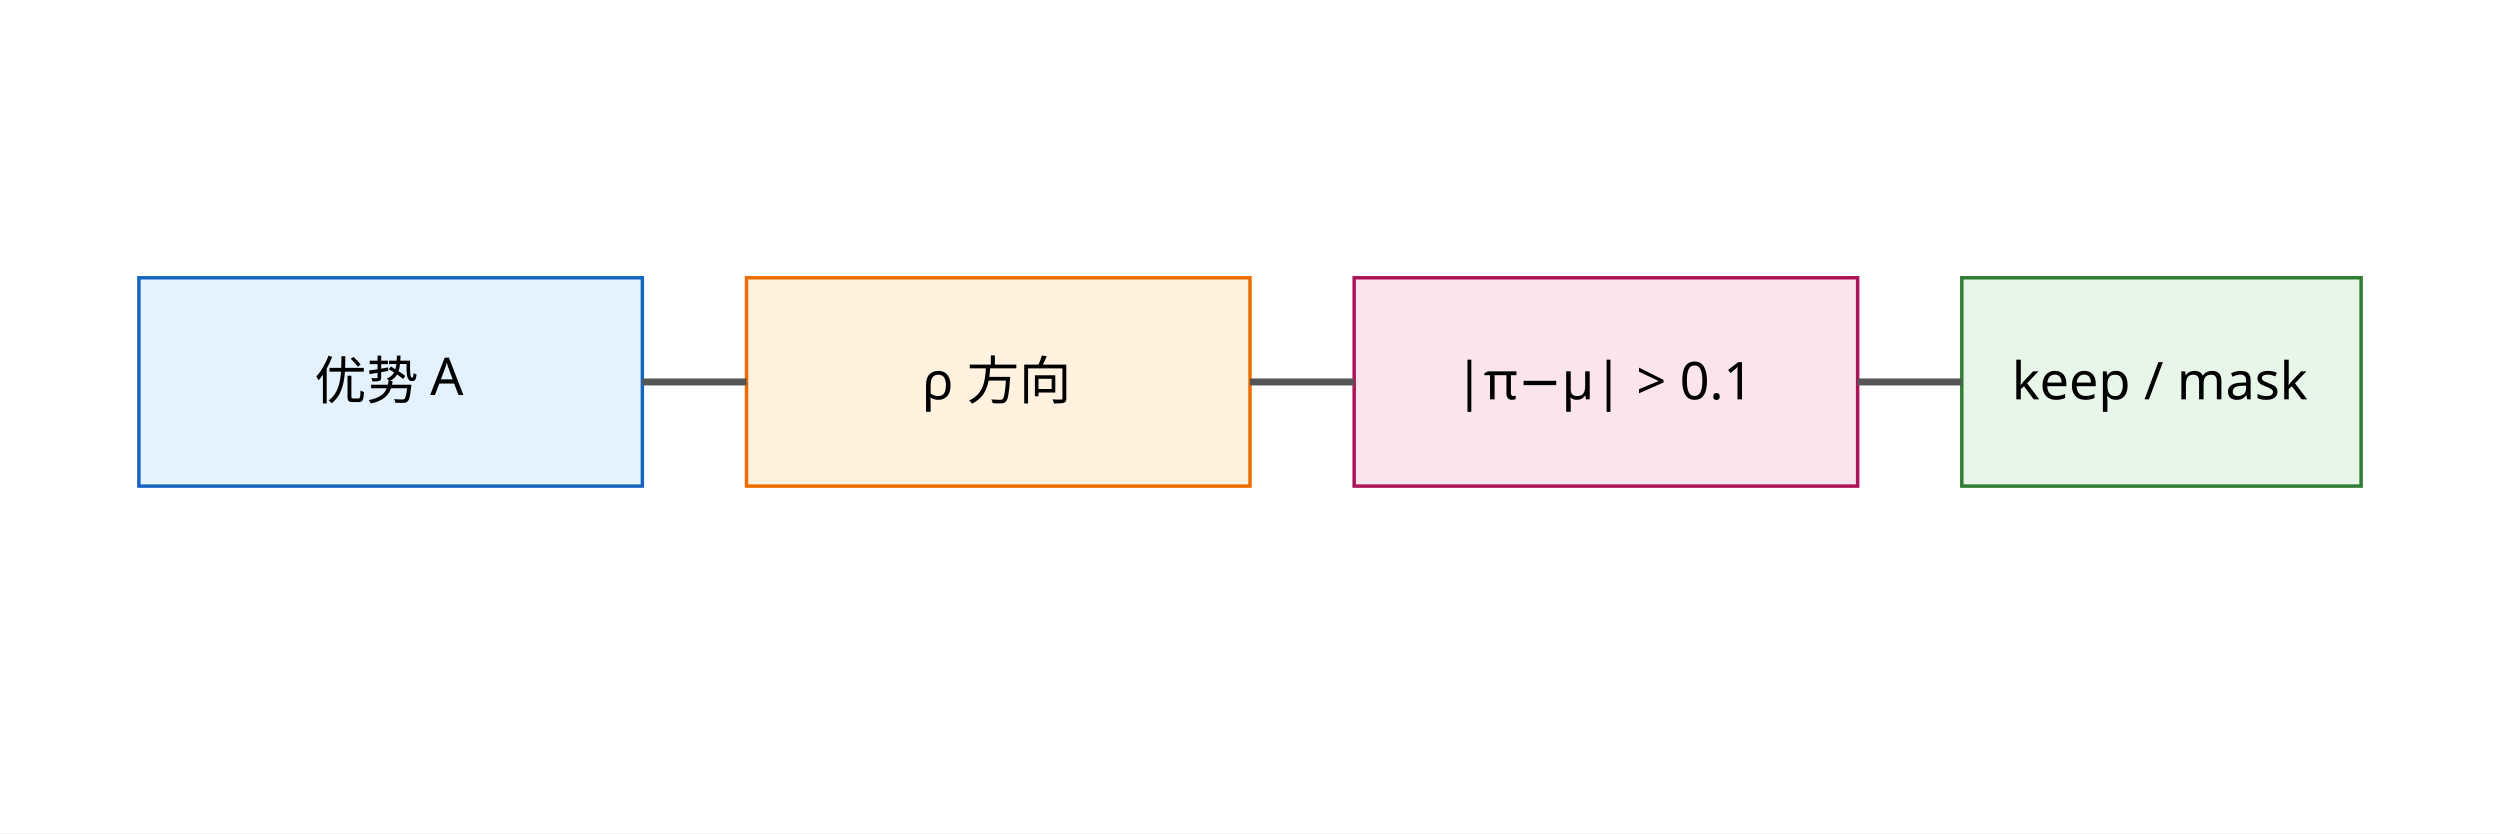
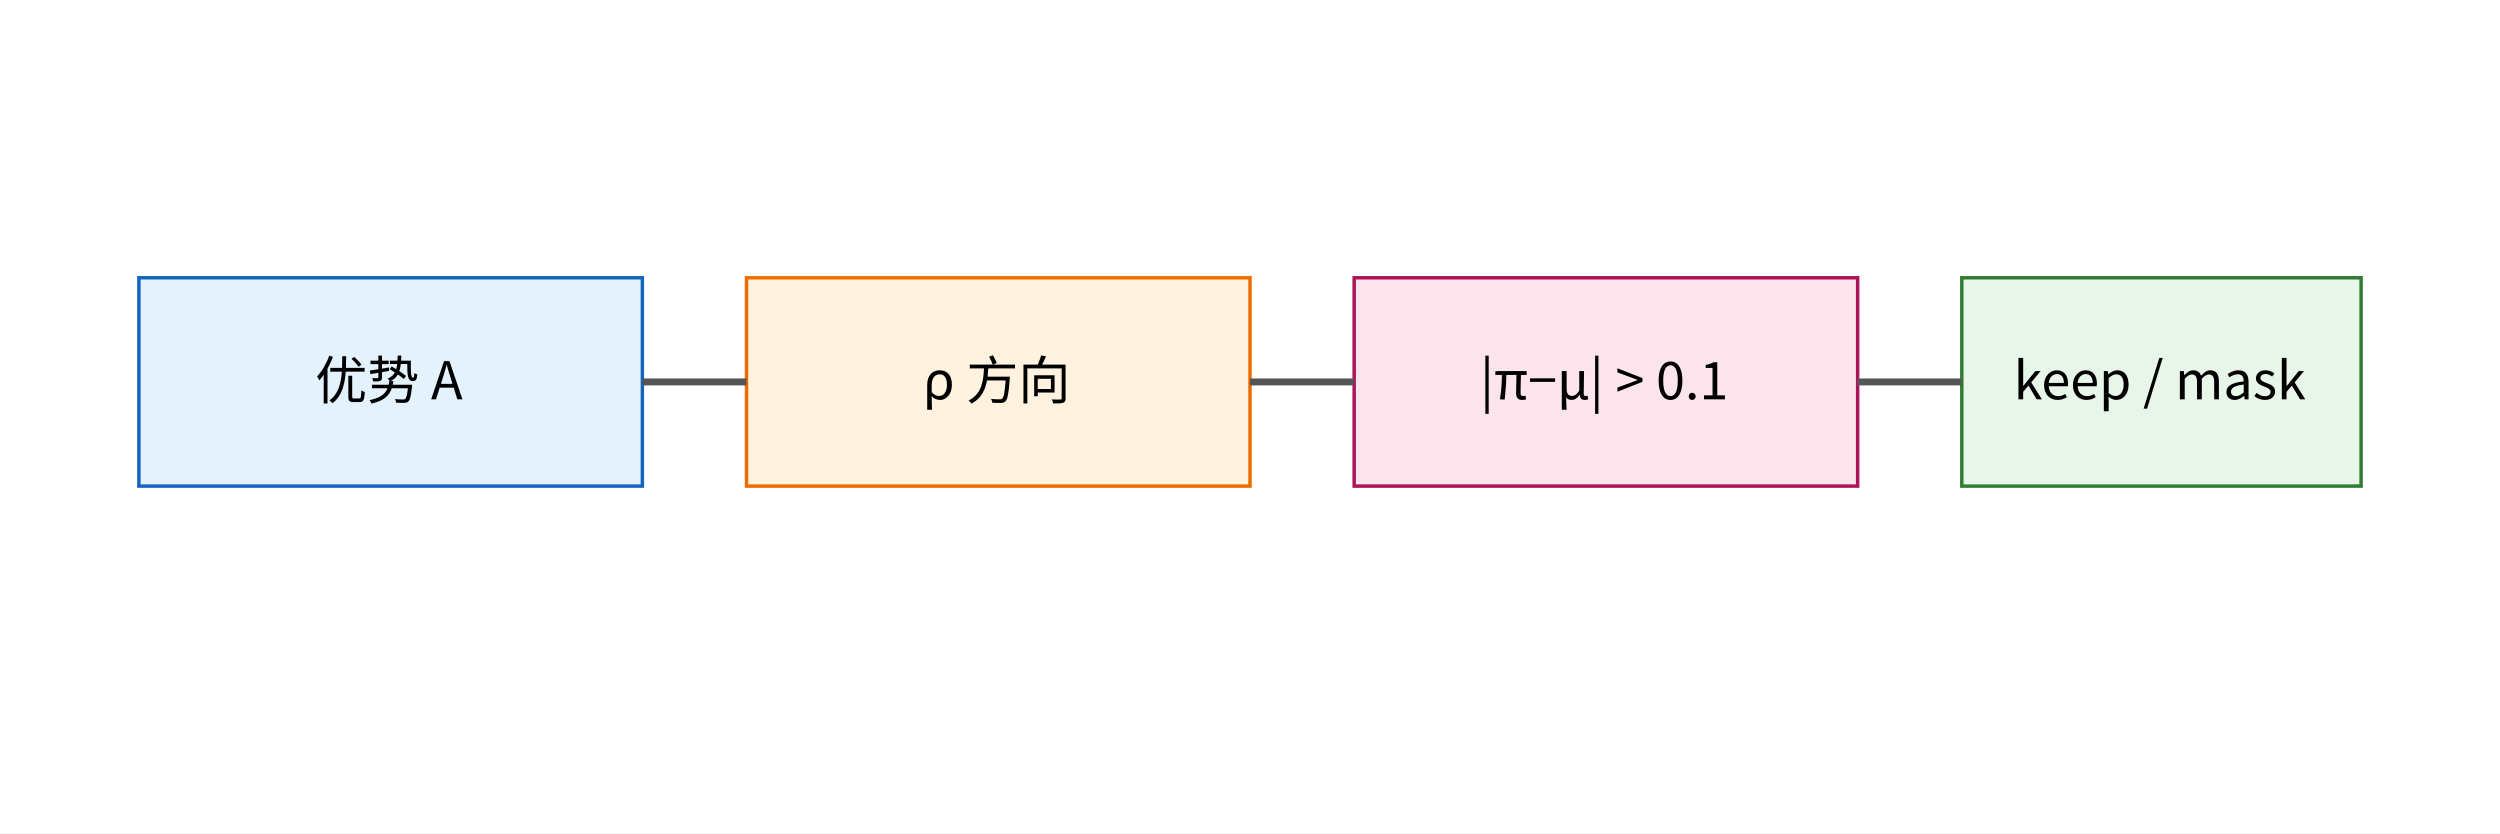
<svg xmlns="http://www.w3.org/2000/svg" width="720" height="240" viewBox="0 0 720 240">
  <rect width="100%" height="100%" fill="white" />
-   <g font-family="sans-serif" font-size="15" text-anchor="middle">
+   <g font-family="'Noto Sans CJK SC', sans-serif" font-size="15" text-anchor="middle">
    <rect x="40" y="80" width="145" height="60" fill="#e3f2fd" stroke="#1565c0" />
    <text x="112" y="115">优势 A</text>
    <rect x="215" y="80" width="145" height="60" fill="#fff3e0" stroke="#ef6c00" />
    <text x="287" y="115">ρ 方向</text>
    <rect x="390" y="80" width="145" height="60" fill="#fce4ec" stroke="#ad1457" />
    <text x="462" y="115">|π−μ| &gt; 0.1</text>
    <rect x="565" y="80" width="115" height="60" fill="#e8f5e9" stroke="#2e7d32" />
    <text x="622" y="115">keep / mask</text>
  </g>
  <g stroke="#555" stroke-width="2">
    <path d="M185 110h30M360 110h30M535 110h30" />
  </g>
</svg>
